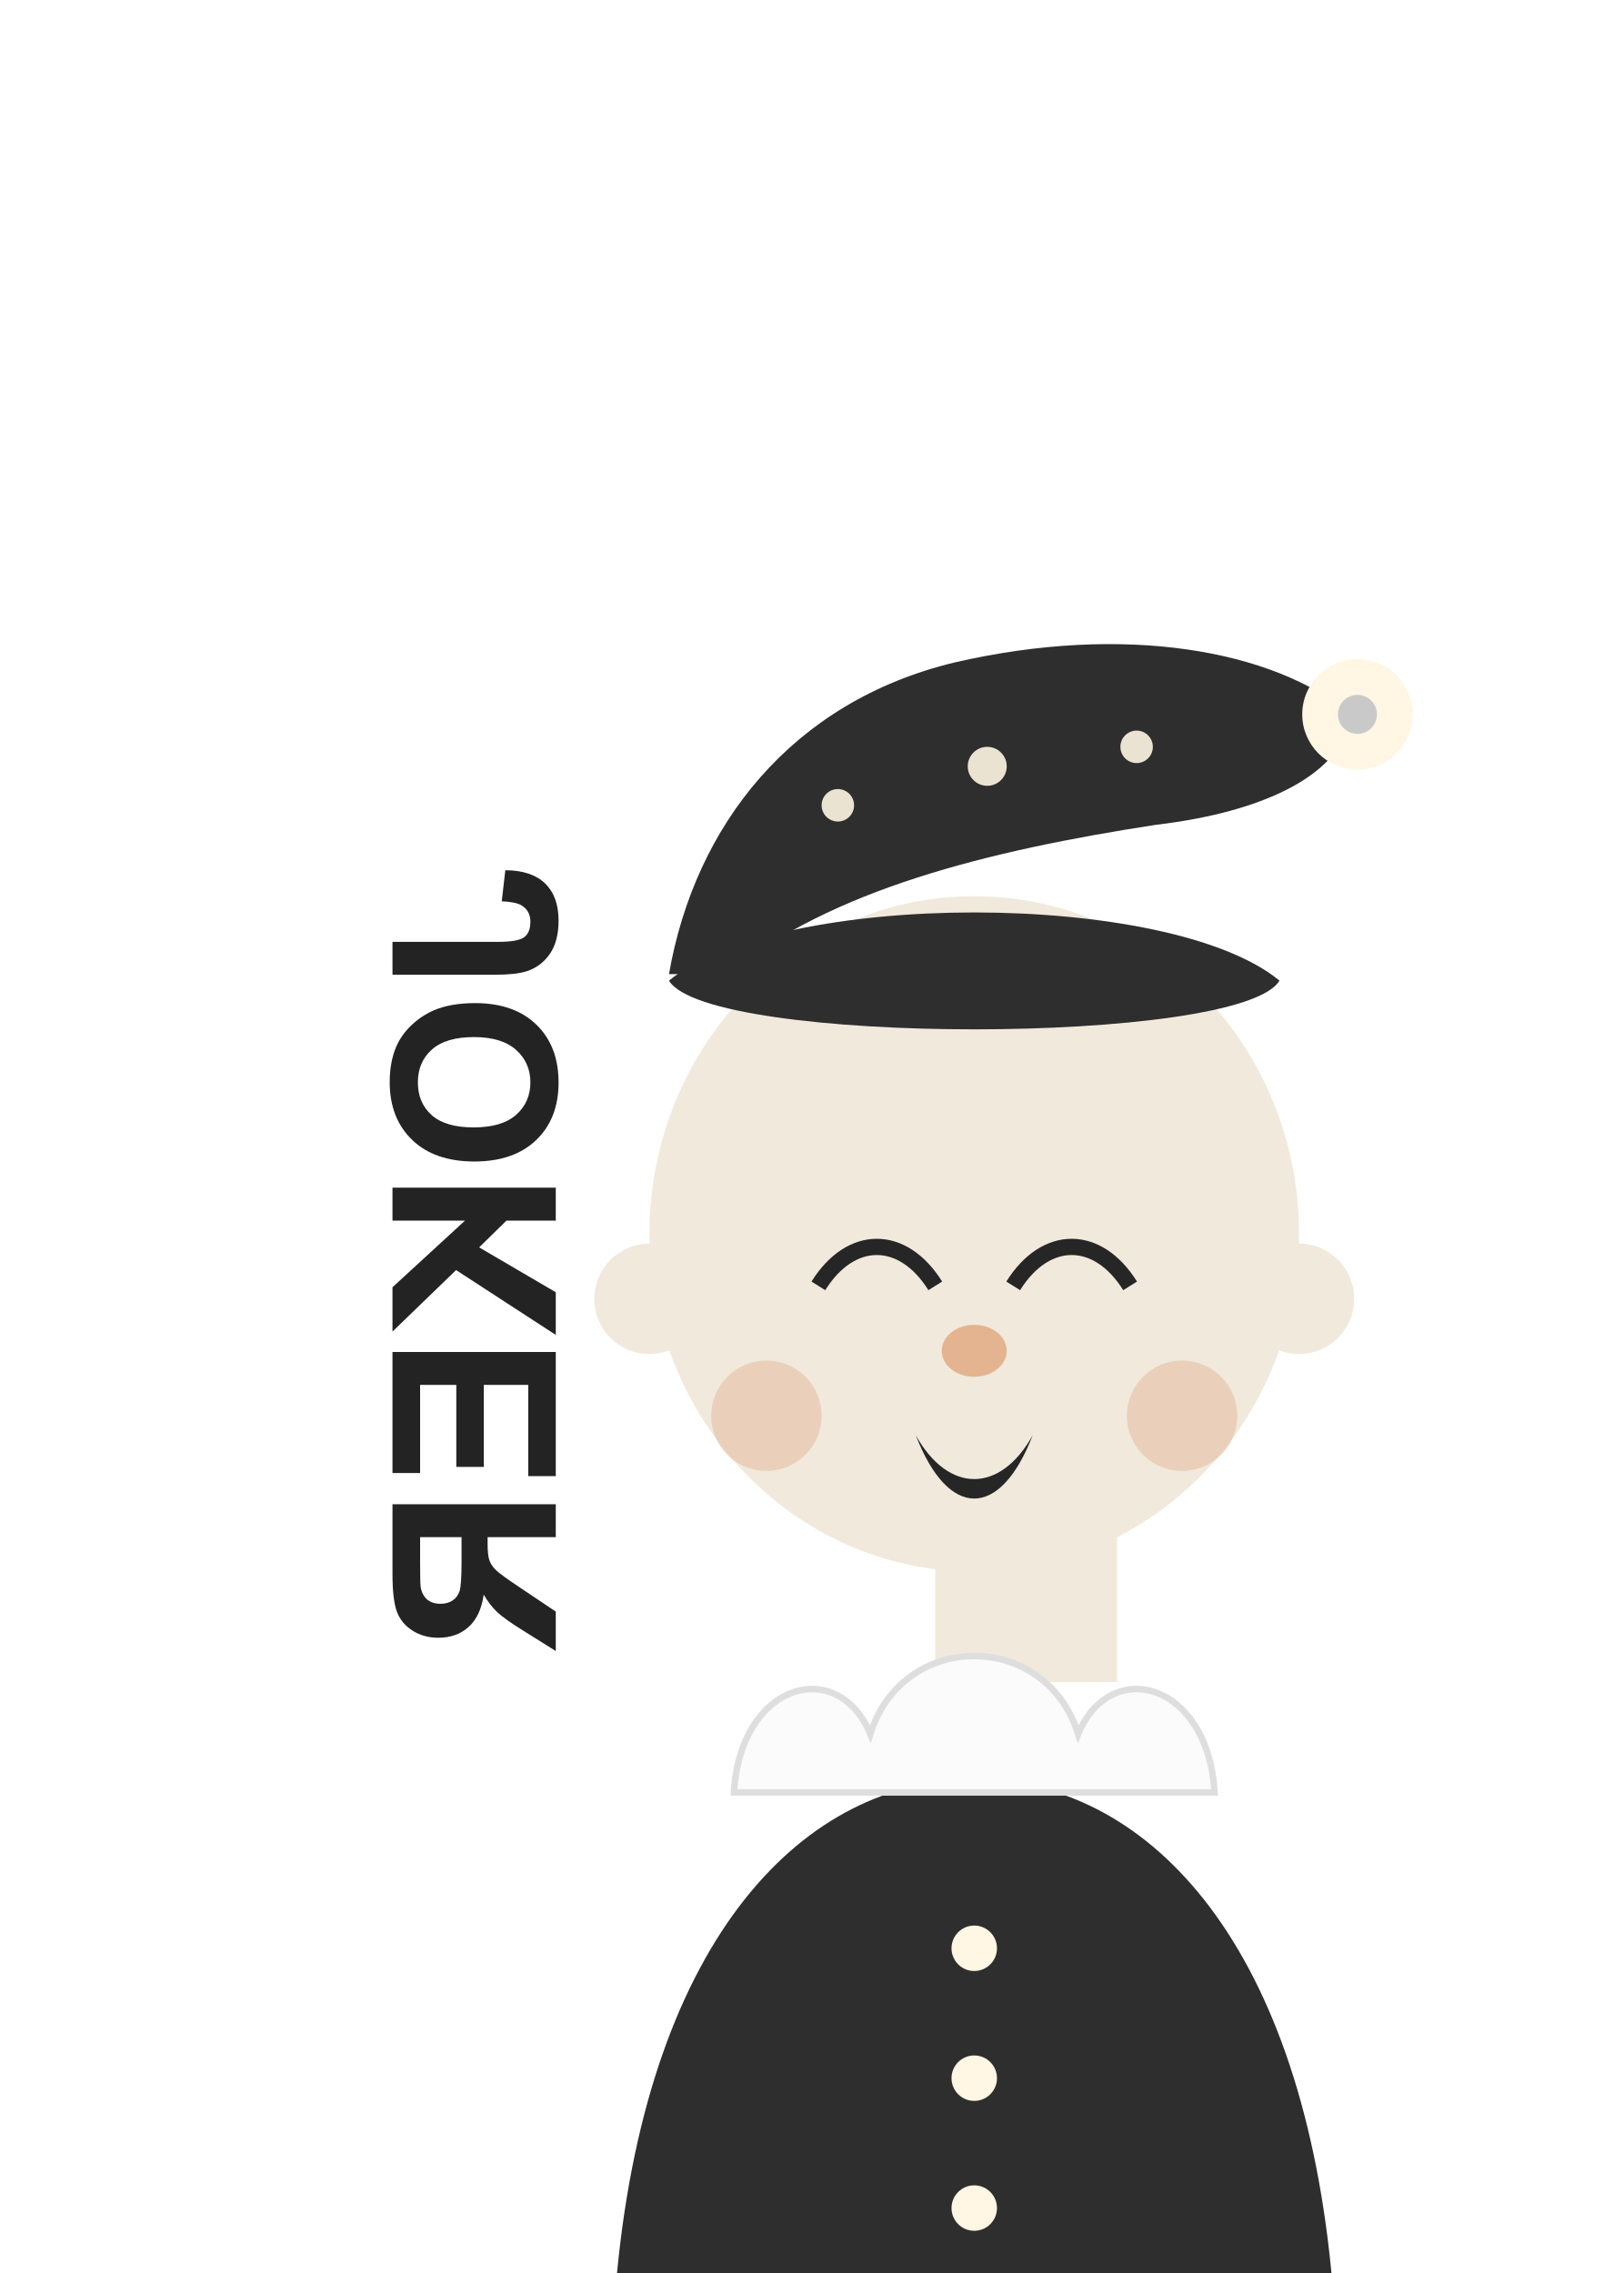
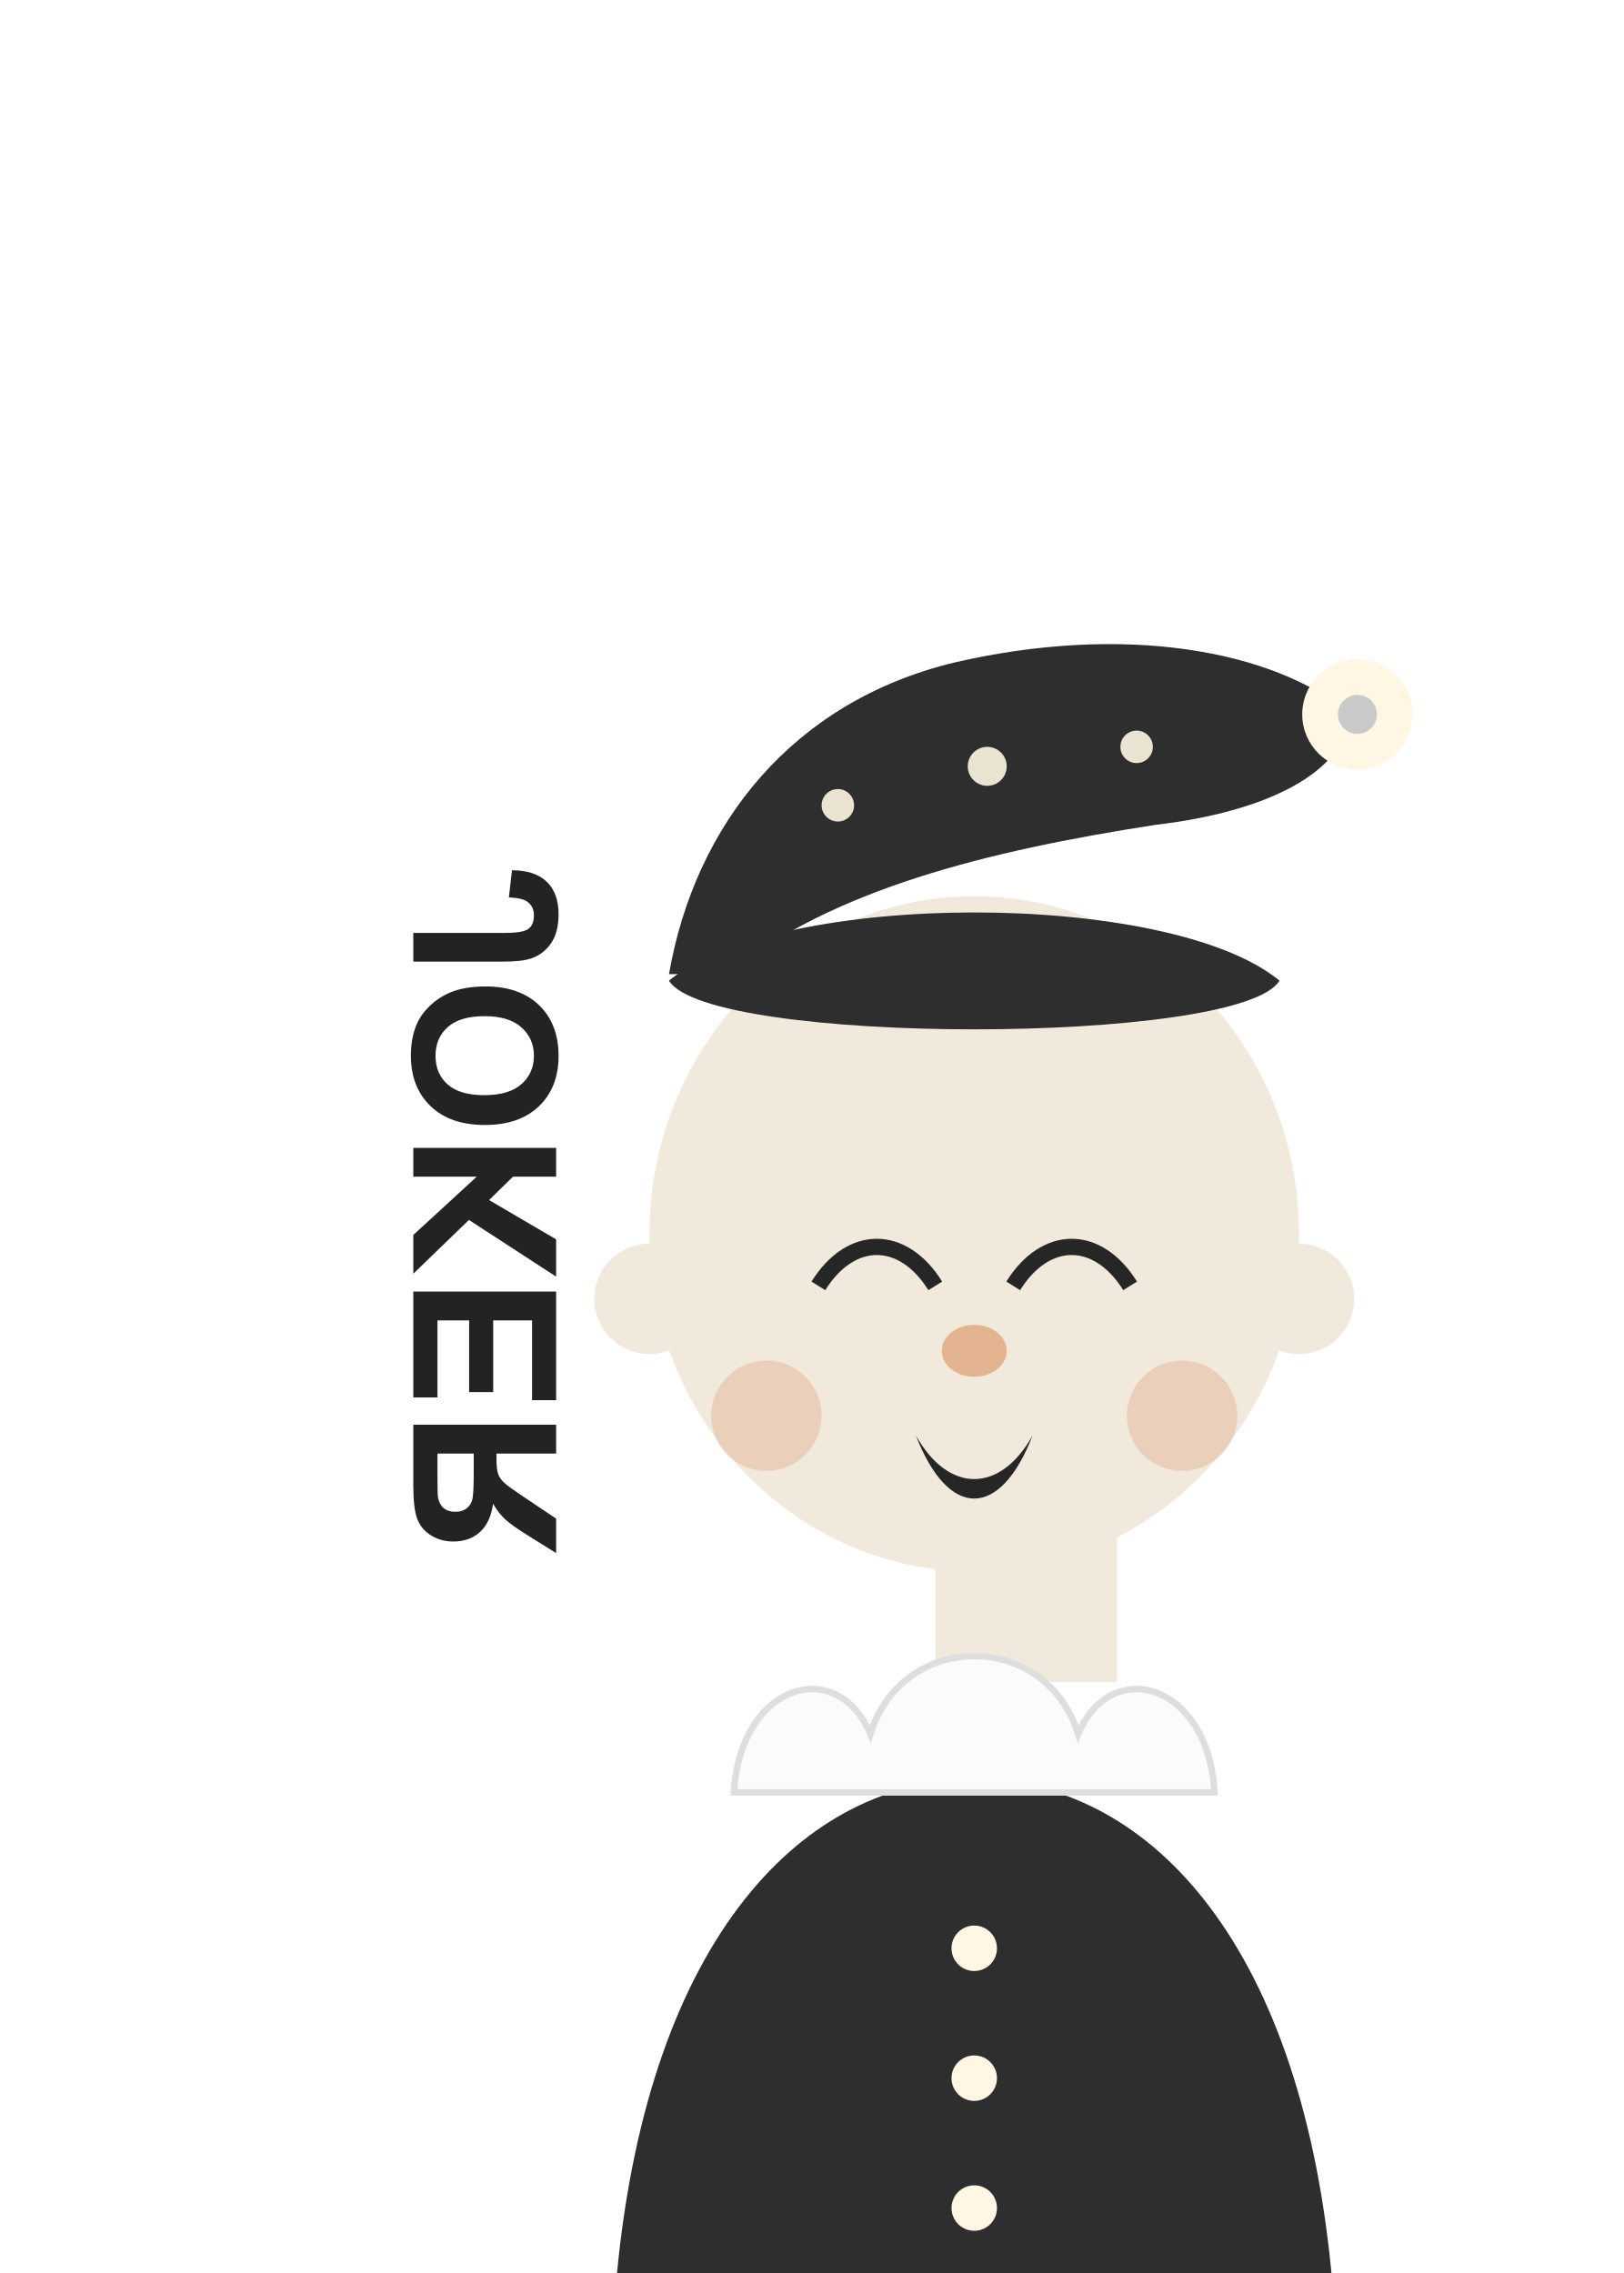
<svg xmlns="http://www.w3.org/2000/svg" viewBox="0 0 500 700">
  <rect x="288" y="456" width="56" height="62" fill="#F1E9DC" />
  <path d="M190 700 C 200 596 248 548 300 548 C 352 548 400 596 410 700 Z" fill="#2E2E2E" />
  <path d="M226 552 C 228 518 258 510 268 534 C 278 502 322 502 332 534 C 342 510 372 518 374 552 Z" fill="#FBFBFB" stroke="#DEDEDE" stroke-width="2" />
  <circle cx="200" cy="400" r="17" fill="#F1E9DC" />
  <circle cx="400" cy="400" r="17" fill="#F1E9DC" />
  <ellipse cx="300" cy="380" rx="100" ry="104" fill="#F1E9DC" />
  <path d="M206 302 C 240 274 360 274 394 302 C 382 322 218 322 206 302 Z" fill="#2E2E2E" />
  <path d="M206 300 C 214 254 244 216 294 204 C 346 192 392 200 416 220 C 414 238 390 250 356 254 C 304 262 256 274 224 300 Z" fill="#2E2E2E" />
  <circle cx="418" cy="220" r="17" fill="#FFF6E3" />
  <circle cx="418" cy="220" r="6" fill="#C9C9C9" />
-   <g fill="#FFF6E3" opacity="0.9">
+   <g fill="#FFF6E3" opacity=".9">
    <circle cx="258" cy="248" r="5" />
    <circle cx="304" cy="236" r="6" />
    <circle cx="350" cy="230" r="5" />
  </g>
  <path d="M252 396 C 262 380 278 380 288 396 M312 396 C 322 380 338 380 348 396" fill="none" stroke="#262626" stroke-width="5" />
-   <circle cx="236" cy="436" r="17" fill="#E7C6AC" opacity="0.7" />
-   <circle cx="364" cy="436" r="17" fill="#E7C6AC" opacity="0.7" />
+   <circle cx="236" cy="436" r="17" fill="#E7C6AC" opacity=".7" />
+   <circle cx="364" cy="436" r="17" fill="#E7C6AC" opacity=".7" />
  <ellipse cx="300" cy="416" rx="10" ry="8" fill="#E3B48F" />
  <path d="M282 442 C 292 460 308 460 318 442 C 308 468 292 468 282 442 Z" fill="#262626" />
  <g fill="#FFF6E3">
    <circle cx="300" cy="600" r="7" />
    <circle cx="300" cy="640" r="7" />
    <circle cx="300" cy="680" r="7" />
  </g>
-   <g transform="translate(172 268) rotate(90) scale(0.034301) translate(-35.0 25.0)" fill="#232323">
-     <path d="M678 1466H973V538Q973 356 941 258Q898 130 785.0 52.5Q672 -25 487 -25Q270 -25 153.0 96.5Q36 218 35 453L314 485Q319 359 351 307Q399 228 497 228Q596 228 637.0 284.5Q678 341 678 519Z M1228 724Q1228 948 1295 1100Q1345 1212 1431.5 1301.0Q1518 1390 1621 1433Q1758 1491 1937 1491Q2261 1491 2455.5 1290.0Q2650 1089 2650 731Q2650 376 2457.0 175.5Q2264 -25 1941 -25Q1614 -25 1421.0 174.5Q1228 374 1228 724ZM1533 734Q1533 485 1648.0 356.5Q1763 228 1940 228Q2117 228 2230.5 355.5Q2344 483 2344 738Q2344 990 2233.5 1114.0Q2123 1238 1940 1238Q1757 1238 1645.0 1112.5Q1533 987 1533 734Z M2885 0V1466H3181V815L3779 1466H4177L3625 895L4207 0H3824L3421 688L3181 443V0Z M4360 0V1466H5447V1218H4656V893H5392V646H4656V247H5475V0Z M5727 0V1466H6350Q6585 1466 6691.5 1426.5Q6798 1387 6862.0 1286.0Q6926 1185 6926 1055Q6926 890 6829.0 782.5Q6732 675 6539 647Q6635 591 6697.5 524.0Q6760 457 6866 286L7045 0H6691L6477 319Q6363 490 6321.0 534.5Q6279 579 6232.0 595.5Q6185 612 6083 612H6023V0ZM6023 846H6242Q6455 846 6508.0 864.0Q6561 882 6591.0 926.0Q6621 970 6621 1036Q6621 1110 6581.5 1155.5Q6542 1201 6470 1213Q6434 1218 6254 1218H6023Z" />
+   <g transform="translate(172 268) rotate(90) scale(.03) translate(-35 25)" fill="#232323">
+     <path d="M678 1466H973V538Q973 356 941 258Q898 130 785 52.5Q672 -25 487 -25Q270 -25 153 96.5Q36 218 35 453L314 485Q319 359 351 307Q399 228 497 228Q596 228 637 284.5Q678 341 678 519Z M1228 724Q1228 948 1295 1100Q1345 1212 1431.5 1301Q1518 1390 1621 1433Q1758 1491 1937 1491Q2261 1491 2455.5 1290Q2650 1089 2650 731Q2650 376 2457 175.5Q2264 -25 1941 -25Q1614 -25 1421 174.5Q1228 374 1228 724ZM1533 734Q1533 485 1648 356.5Q1763 228 1940 228Q2117 228 2230.5 355.5Q2344 483 2344 738Q2344 990 2233.5 1114Q2123 1238 1940 1238Q1757 1238 1645 1112.5Q1533 987 1533 734Z M2885 0V1466H3181V815L3779 1466H4177L3625 895L4207 0H3824L3421 688L3181 443V0Z M4360 0V1466H5447V1218H4656V893H5392V646H4656V247H5475V0Z M5727 0V1466H6350Q6585 1466 6691.5 1426.5Q6798 1387 6862 1286Q6926 1185 6926 1055Q6926 890 6829 782.5Q6732 675 6539 647Q6635 591 6697.5 524Q6760 457 6866 286L7045 0H6691L6477 319Q6363 490 6321 534.5Q6279 579 6232 595.5Q6185 612 6083 612H6023V0ZM6023 846H6242Q6455 846 6508 864Q6561 882 6591 926Q6621 970 6621 1036Q6621 1110 6581.5 1155.5Q6542 1201 6470 1213Q6434 1218 6254 1218H6023Z" />
  </g>
</svg>
